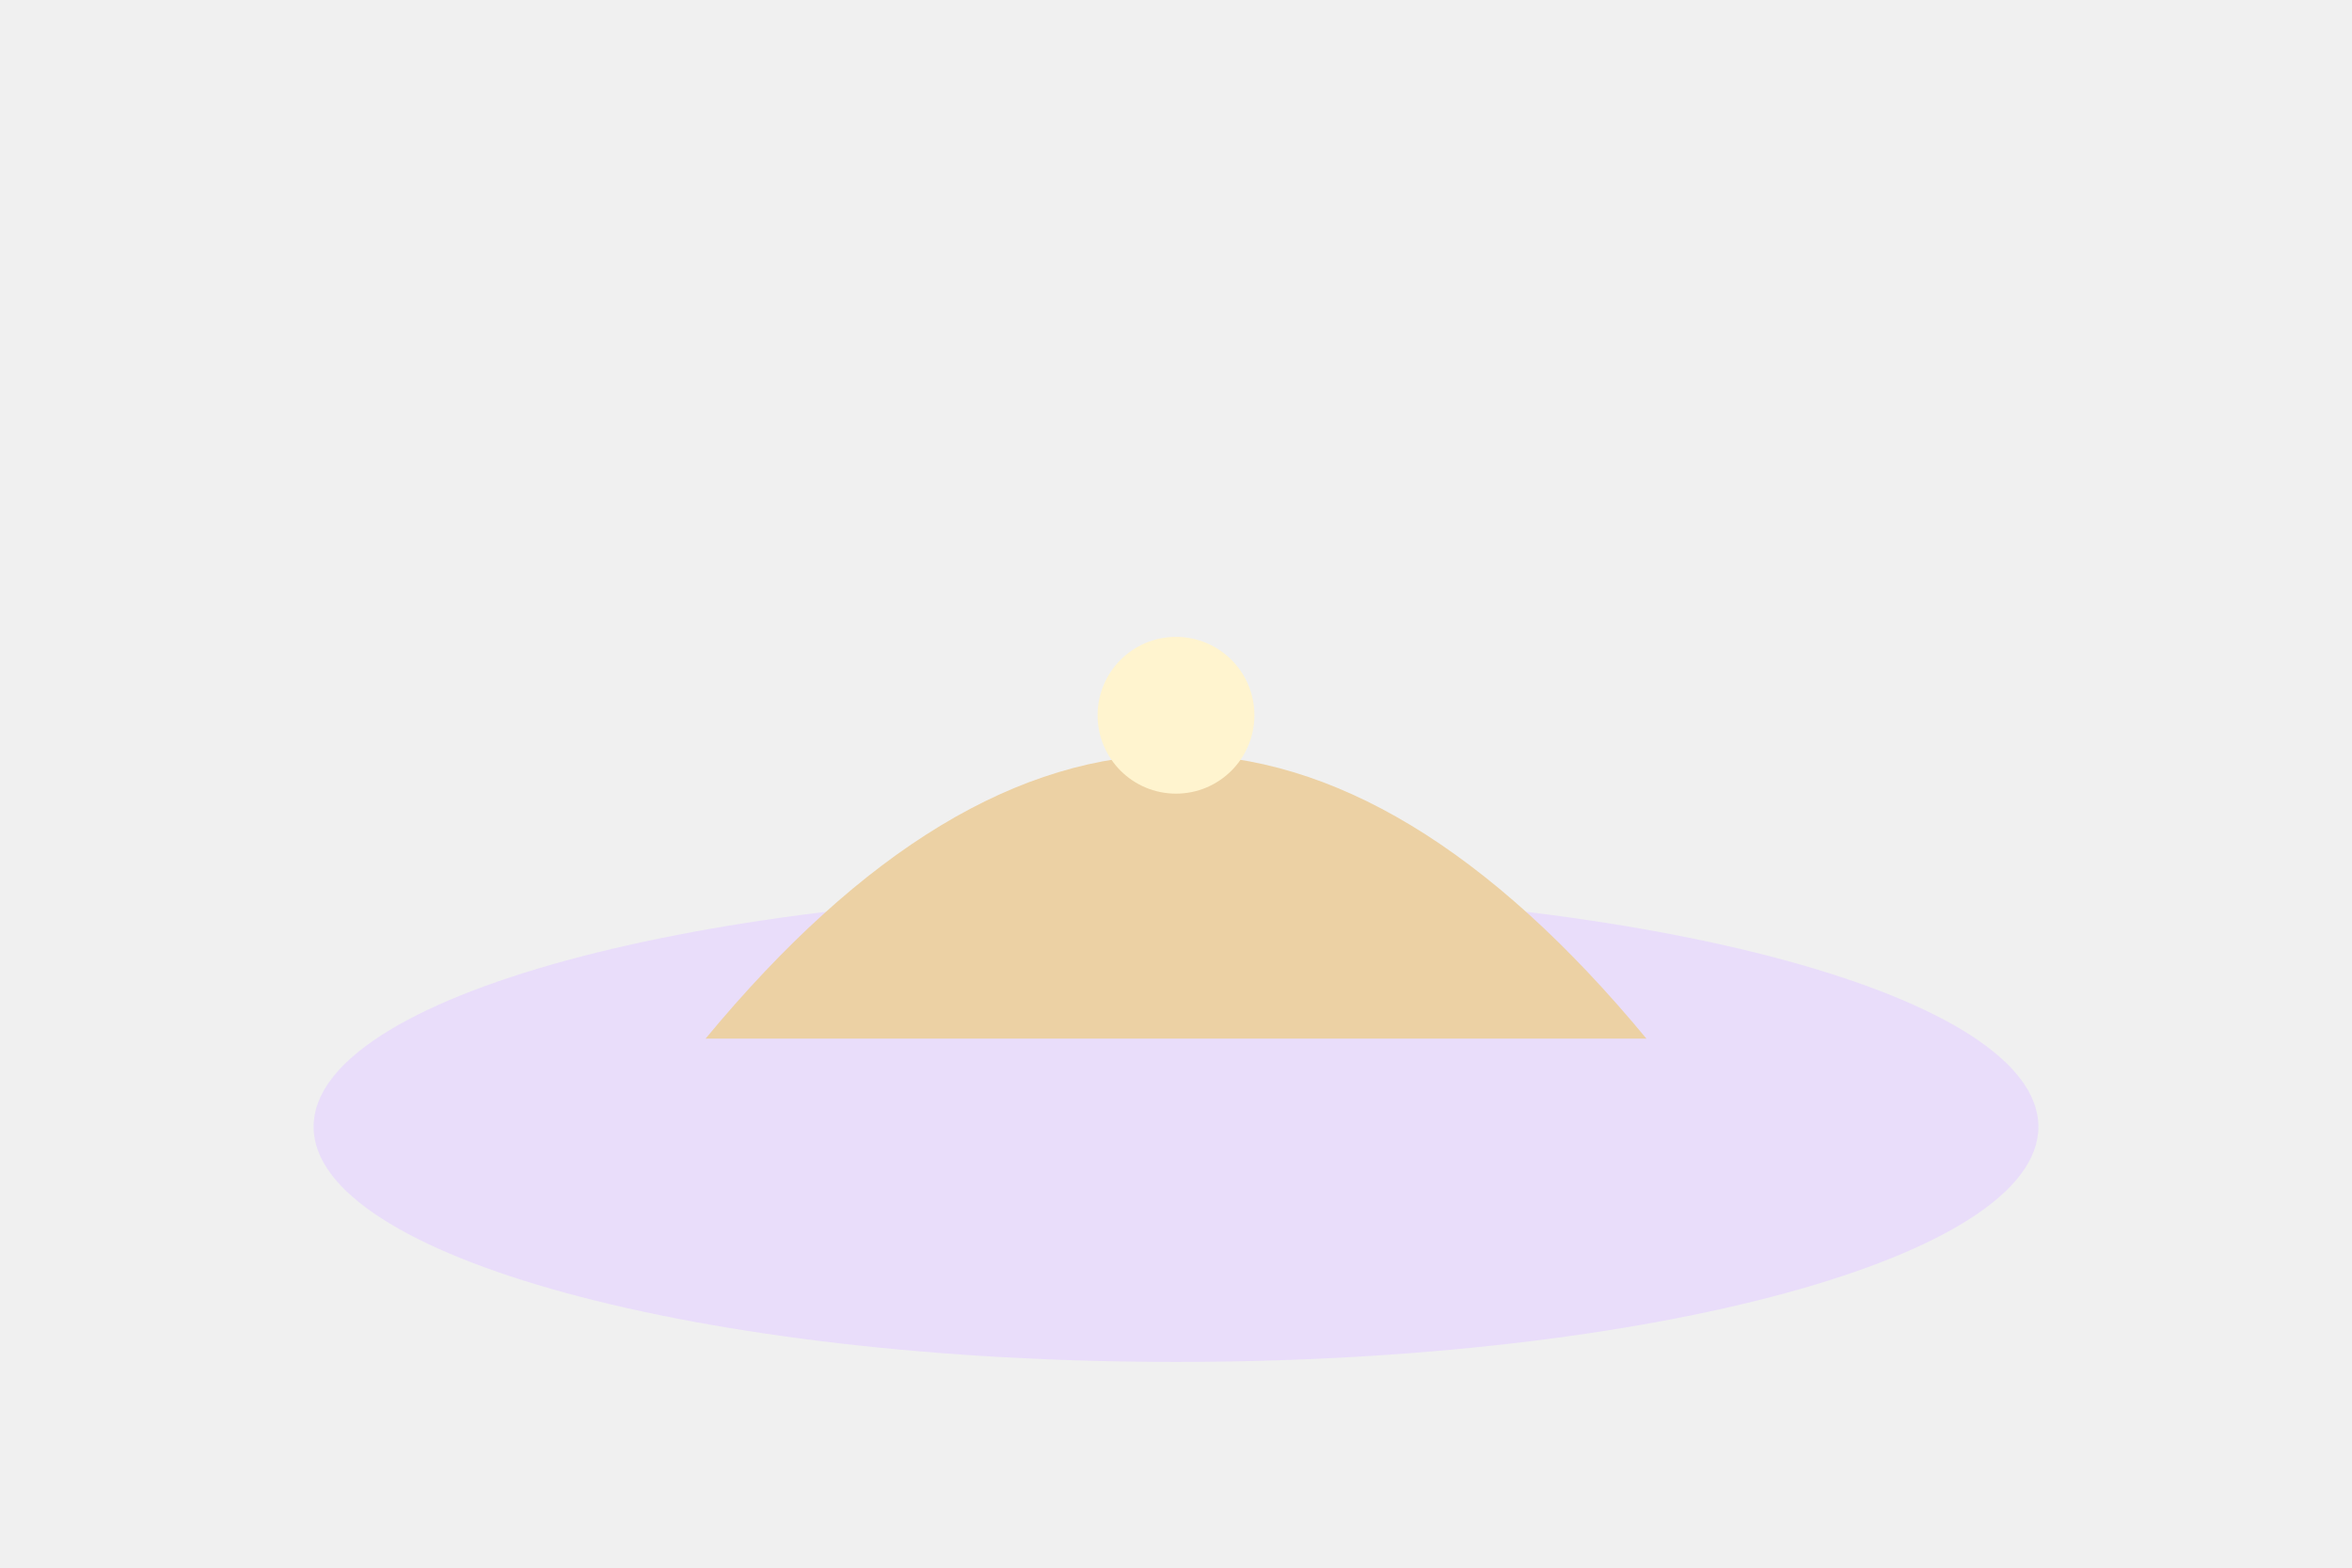
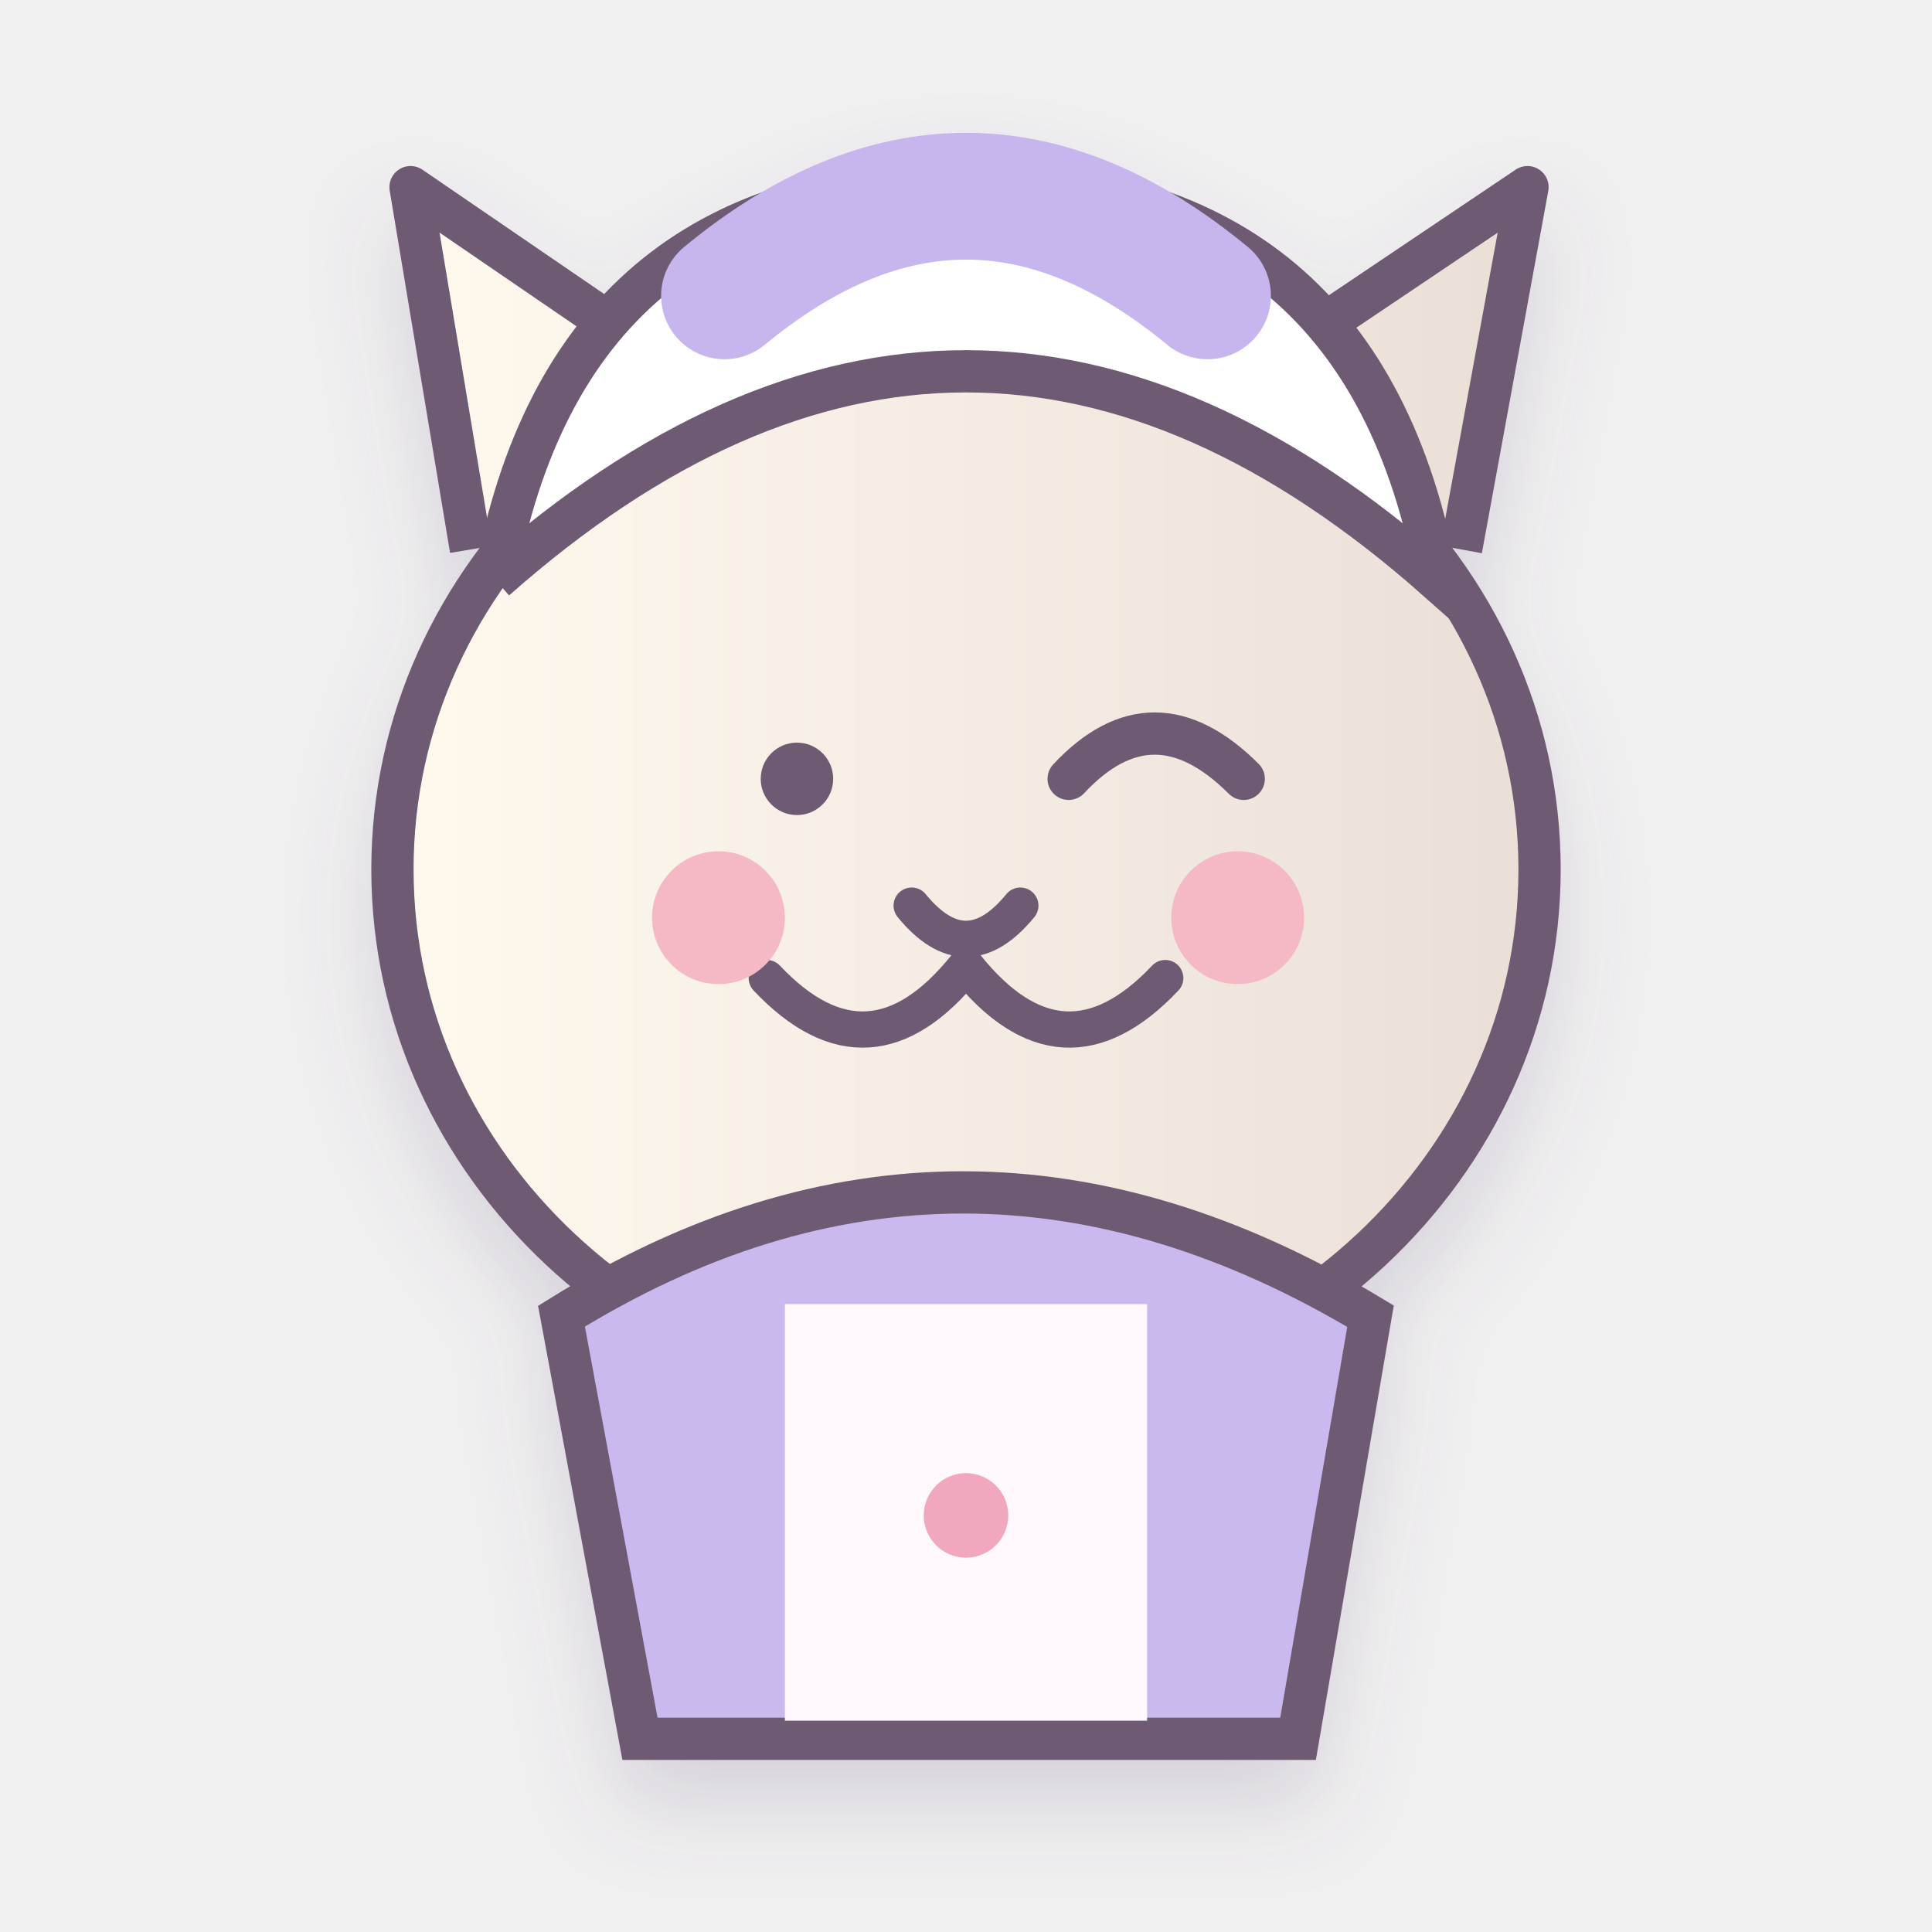
- <svg xmlns="http://www.w3.org/2000/svg" viewBox="0 0 240 160">
-   <ellipse cx="120" cy="115" rx="88" ry="24" fill="#e9ddfa" />
-   <path d="M72 106q48-58 96 0z" fill="#ecd1a4" />
-   <circle cx="120" cy="73" r="8" fill="#fff4cf" />
+ <svg xmlns="http://www.w3.org/2000/svg" viewBox="0 0 320 320">
+   <defs>
+     <linearGradient id="fur" x1="0" x2="1">
+       <stop stop-color="#fff9ee" />
+       <stop offset="1" stop-color="#eadfd7" />
+     </linearGradient>
+     <filter id="shadow">
+       <feDropShadow dx="0" dy="8" stdDeviation="7" flood-color="#6c5380" flood-opacity=".18" />
+     </filter>
+   </defs>
+   <g filter="url(#shadow)">
+     <path d="M78 91L68 31l57 39M242 91l11-60-58 39" fill="url(#fur)" stroke="#6e5a72" stroke-width="7" stroke-linejoin="round" />
+     <ellipse cx="160" cy="144" rx="95" ry="89" fill="url(#fur)" stroke="#6e5a72" stroke-width="7" />
+     <circle cx="132" cy="129" r="6" fill="#6e5a72" />
+     <path d="M177 129q14-15 29 0" fill="none" stroke="#6e5a72" stroke-width="7" stroke-linecap="round" />
+     <path d="M151 150q9 11 18 0M160 160q-16 20-33 2M160 160q16 20 33 2" fill="none" stroke="#6e5a72" stroke-width="6" stroke-linecap="round" />
+     <circle cx="119" cy="152" r="11" fill="#f4b9c5" />
+     <circle cx="205" cy="152" r="11" fill="#f4b9c5" />
+     <path d="M82 96q78-69 156 0q-12-66-78-66T82 96" fill="#fff" stroke="#6e5a72" stroke-width="7" />
+     <path d="M120 49q40-33 80 0" fill="none" stroke="#c7b5ee" stroke-width="21" stroke-linecap="round" />
+     <path d="M93 218q66-41 134 0l-12 70H106z" fill="#cab9ef" stroke="#6e5a72" stroke-width="7" />
+     <path d="M130 216h60v69h-60z" fill="#fff8fd" />
+     <circle cx="160" cy="251" r="7" fill="#f1a8be" />
+   </g>
</svg>
